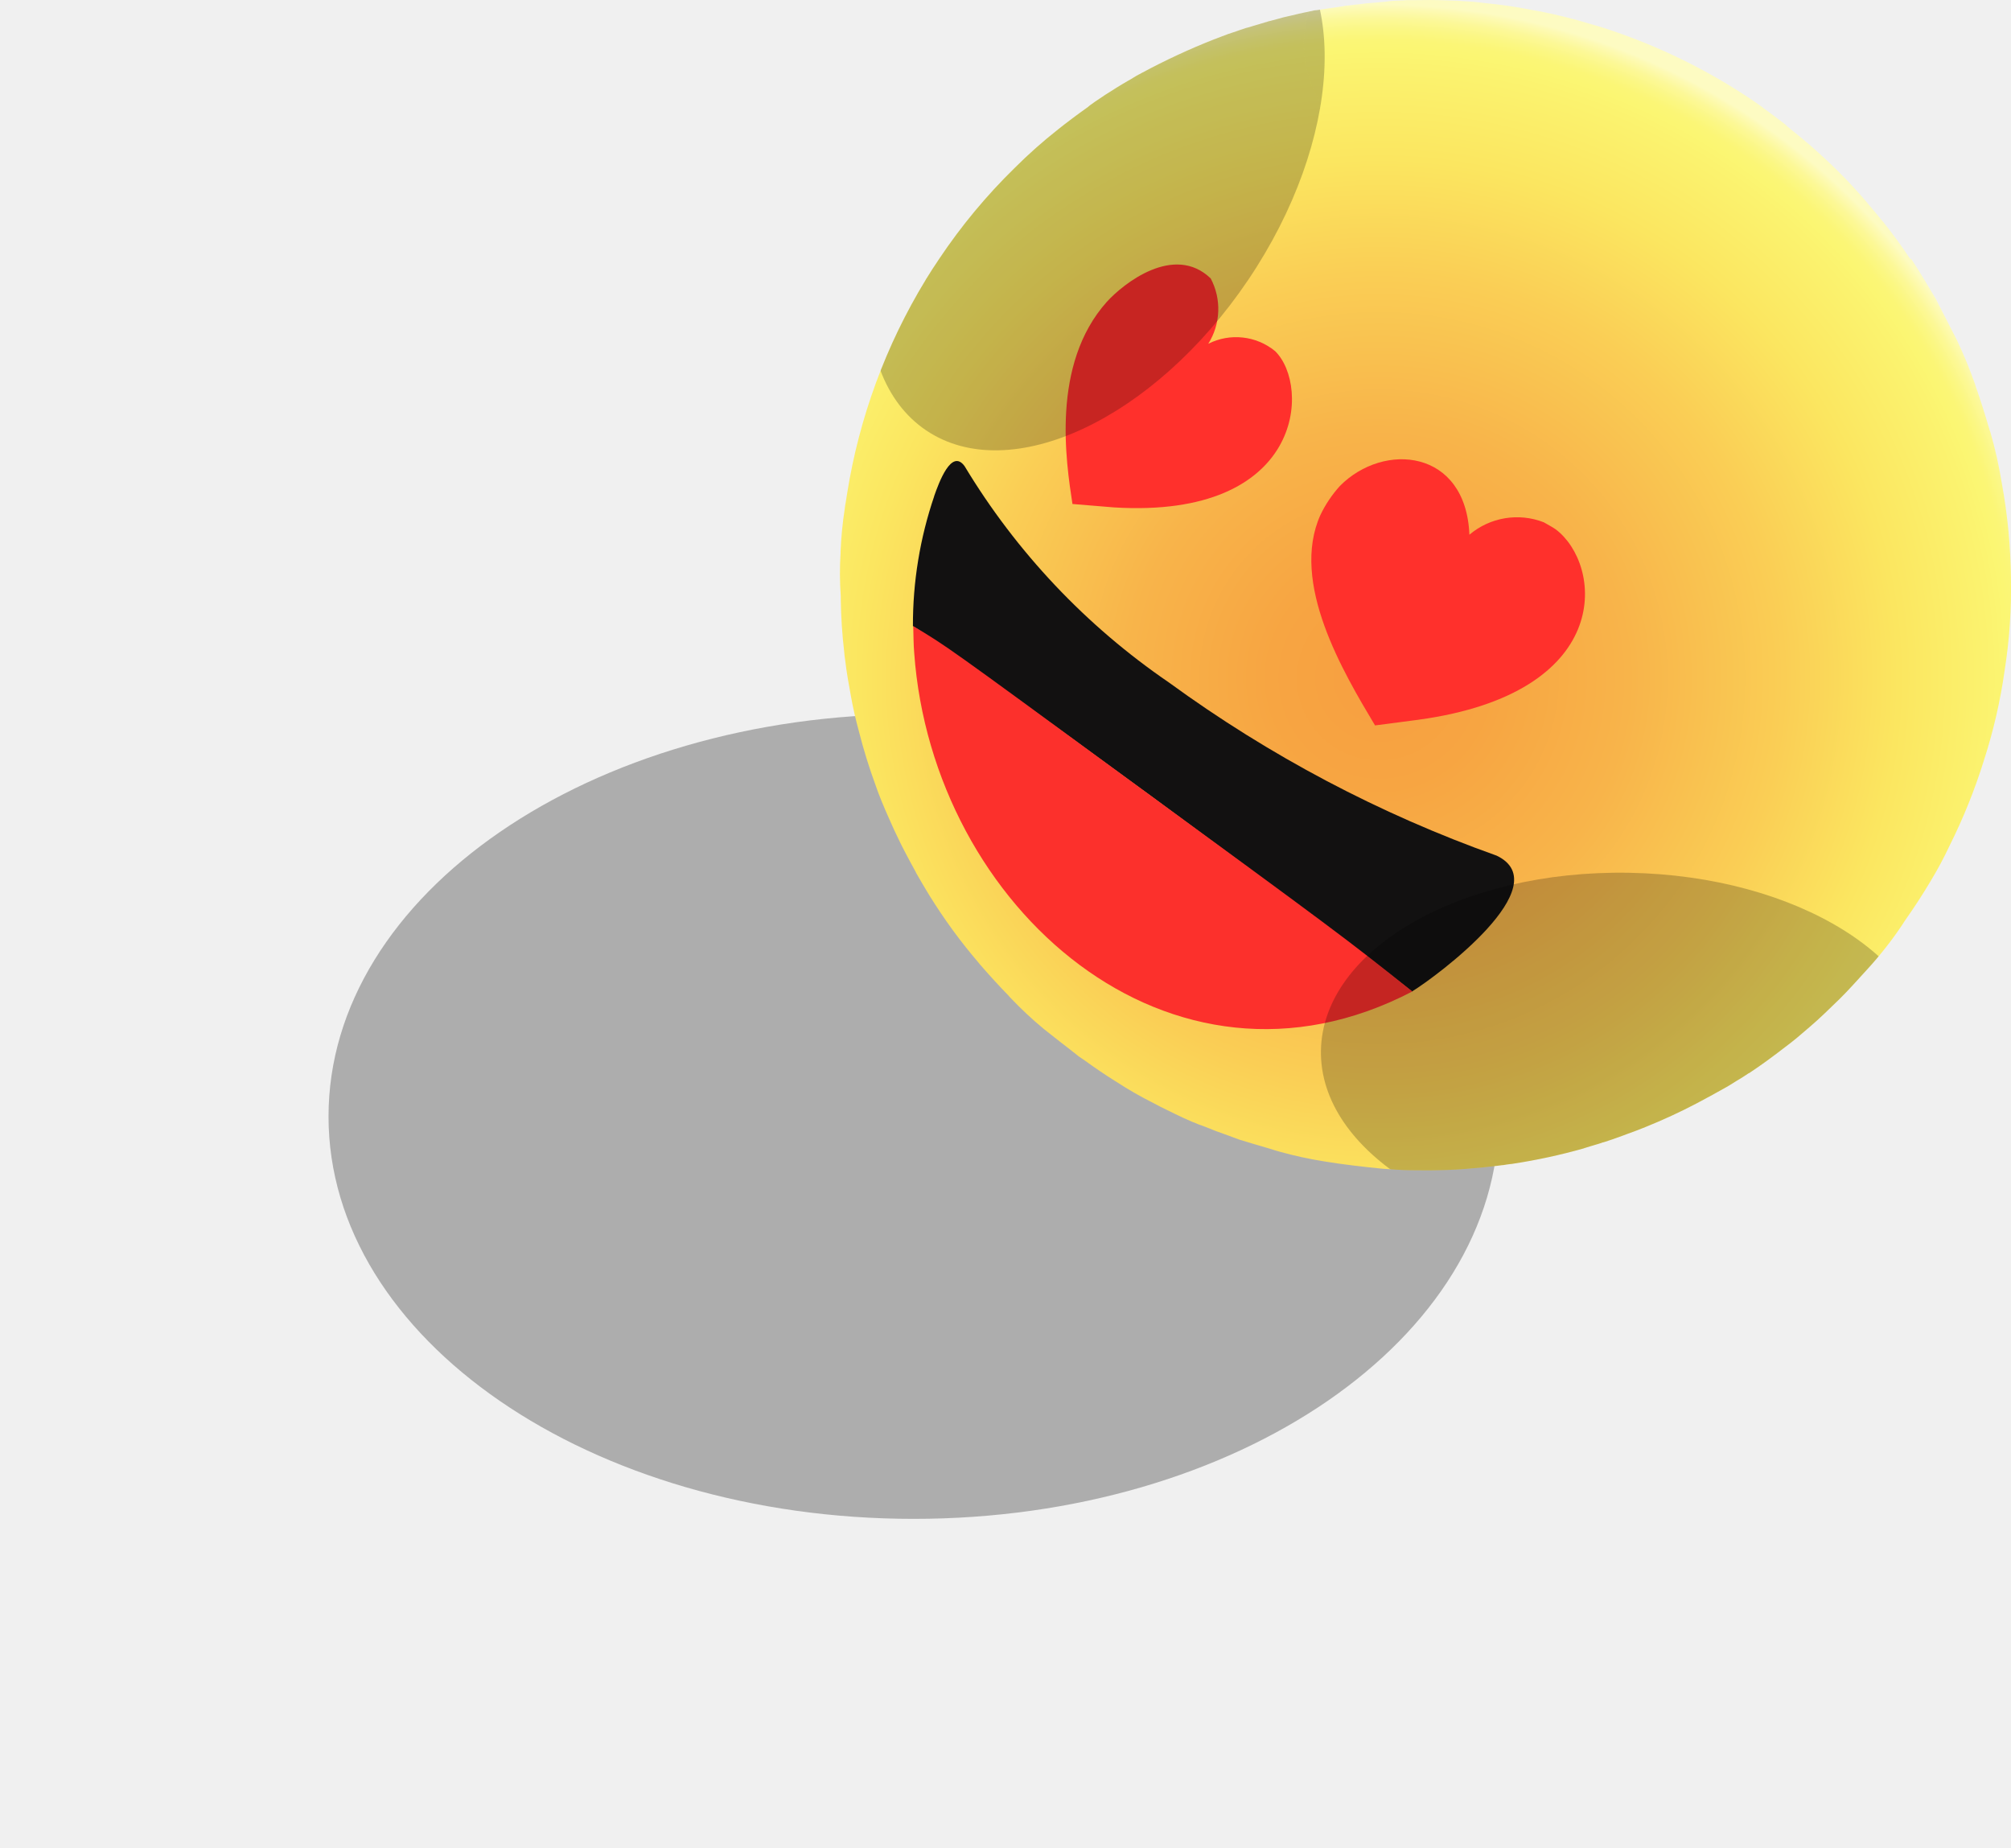
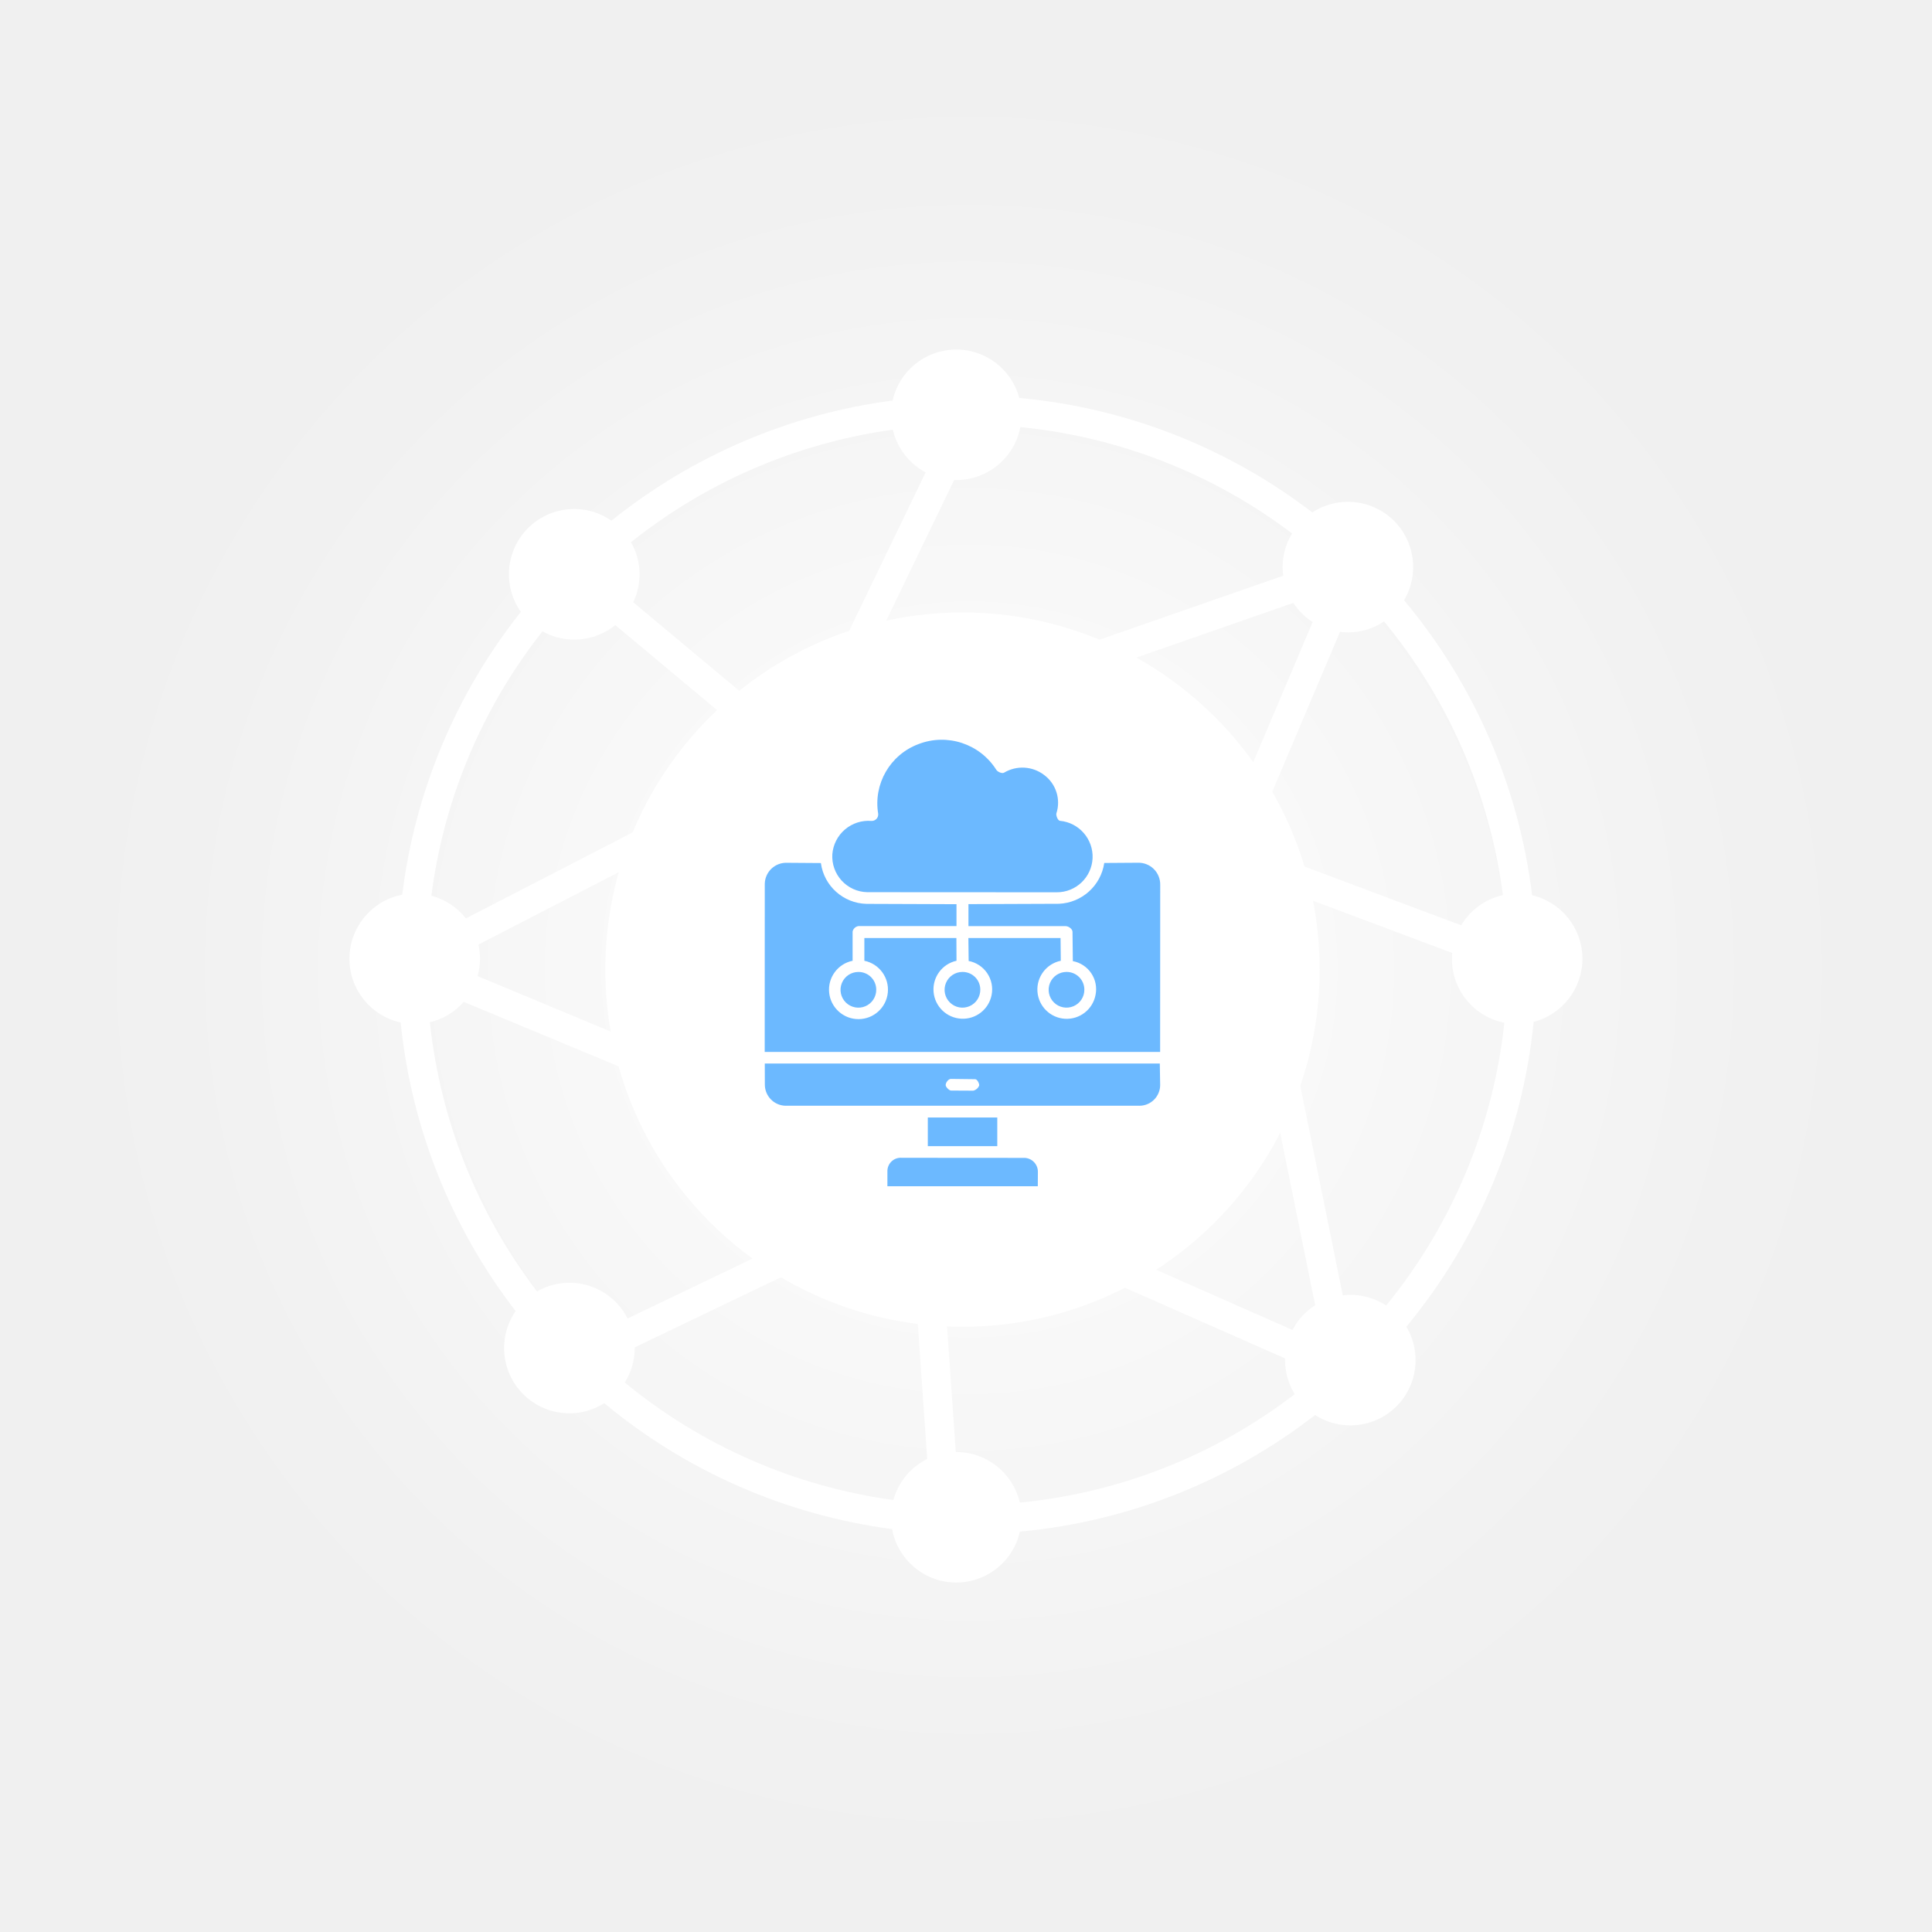
- <svg xmlns="http://www.w3.org/2000/svg" xmlns:xlink="http://www.w3.org/1999/xlink" width="82.478" height="75.758" viewBox="0 0 82.478 75.758">
+ <svg xmlns="http://www.w3.org/2000/svg" width="151.457" height="151.466" viewBox="0 0 151.457 151.466">
  <defs>
-     <radialGradient id="radial-gradient" cx="0.471" cy="0.58" r="0.575" gradientTransform="matrix(-0.999, -0.004, -0.004, 1, 0.933, 0.001)" gradientUnits="objectBoundingBox">
-       <stop offset="0" stop-color="#f79f40" />
-       <stop offset="0.163" stop-color="#f7a542" />
-       <stop offset="0.371" stop-color="#f8b44a" />
-       <stop offset="0.601" stop-color="#face55" />
-       <stop offset="0.771" stop-color="#fbe660" />
-       <stop offset="0.91" stop-color="#fbf36f" />
-       <stop offset="0.932" stop-color="#fbf672" />
-       <stop offset="0.947" stop-color="#fbf676" />
-       <stop offset="0.962" stop-color="#fbf783" />
-       <stop offset="0.978" stop-color="#fcf897" />
-       <stop offset="0.994" stop-color="#fdfab4" />
-       <stop offset="1" stop-color="#fdfbc2" />
+     <radialGradient id="radial-gradient" cx="0.5" cy="0.5" r="0.5" gradientUnits="objectBoundingBox">
+       <stop offset="0" stop-color="#fff" />
+       <stop offset="0.866" stop-color="#fff" stop-opacity="0.078" />
+       <stop offset="1" stop-color="#fff" stop-opacity="0" />
    </radialGradient>
    <clipPath id="clip-path">
-       <path id="Trazado_116496" data-name="Trazado 116496" d="M52.65,29.84v-.06c0-.11-.03-.77-.15-1.75-.01-.09-.02-.17-.03-.26-.02-.12-.04-.25-.06-.38a23.894,23.894,0,0,0-3.15-8.77c0-.01-.01-.01-.01-.02-.17-.29-.35-.57-.54-.85h0a23.353,23.353,0,0,0-3.06-3.74,20.449,20.449,0,0,0-1.77-1.6c-.39-.32-.78-.62-1.19-.91a.265.265,0,0,1-.06-.05l-.05-.04-.21-.15c-.26-.18-.55-.37-.86-.57h0c-.01-.01-.02-.01-.03-.02-.15-.09-.3-.19-.47-.28-.07-.04-.15-.09-.22-.13s-.12-.07-.19-.11a1.092,1.092,0,0,0-.15-.08,25.413,25.413,0,0,0-2.93-1.4c-.26-.11-.47-.18-.58-.23l-.18-.07-.18-.07c-.01,0-.02-.01-.03-.01l-.04-.01-.3-.1-.04-.01c-.01,0-.03-.01-.04-.01l-.2-.07a2.759,2.759,0,0,0-.27-.08l-.23-.07c-.04-.01-.09-.03-.13-.04-.01,0-.03-.01-.04-.01s-.03-.01-.05-.01a.636.636,0,0,1-.07-.02l-.26-.07-.22-.06c-.07-.02-.14-.03-.21-.05h-.01l-.13-.03-.25-.06-.18-.04a2.049,2.049,0,0,0-.24-.05c-.01,0-.03-.01-.04-.01-.06-.01-.12-.03-.18-.04l-.11-.02-.13-.03h-.02l-.04-.01c-.02,0-.05-.01-.07-.01a1.766,1.766,0,0,1-.2-.04.6.6,0,0,0-.12-.02h0a2.068,2.068,0,0,1-.22-.04l-.19-.03c-.03-.01-.07-.01-.11-.02a.985.985,0,0,0-.17-.02,1,1,0,0,0-.16-.02l-.27-.03-.25-.03c-.03,0-.05-.01-.08-.01h-.02a1.641,1.641,0,0,0-.23-.02l-.34-.03c-.08-.01-.16-.01-.23-.02-.09-.01-.17-.01-.26-.02s-.18-.01-.27-.02A.97.97,0,0,1,29.76,7h-.37c-.48-.01-.96-.01-1.45,0-.11,0-.21,0-.31.01s-.22.01-.32.02c-.07,0-.13.01-.19.01-.16.01-.31.02-.46.04-.05,0-.11.01-.16.01-.22.02-.43.04-.64.07-.1.01-.2.02-.3.04h-.01c-.02,0-.04.01-.06.01q-.24.03-.45.06c-.11.02-.23.04-.34.05-.26.04-.47.08-.61.11-.7.14-1.38.3-2.06.5-.41.11-.77.22-1.21.38a24.021,24.021,0,0,0-5.31,2.61h0c-.17.11-.33.22-.49.33a.265.265,0,0,0-.06.05c-.28.2-.56.4-.84.61a.423.423,0,0,1-.07.05l-.02.02-.02.02c-.01.01-.02.02-.03.02s-.02.01-.03.02c-.08.06-.15.12-.23.18-.15.12-.3.24-.44.36-.08.07-.16.13-.24.2-.16.14-.32.27-.46.4l-.02.02-.02.02c-.03.03-.07.06-.1.09-.75.69-1.21,1.19-1.24,1.22-.23.25-.46.51-.69.77-.16.19-.33.38-.5.59-.01.01-.02.03-.04.04l-.03.03c-.34.42-.69.89-1.08,1.46l-.01.01-.01.01c-.01.01-.01.02-.02.02-.18.26-.36.55-.54.86-.16.26-.32.52-.46.75l-.46.88c-.15.29-.29.56-.42.82a16.758,16.758,0,0,0-.76,1.82h0v.01c-.22.6-.42,1.23-.6,1.84l-.01.02a.037.037,0,0,1-.01.03,17.968,17.968,0,0,0-.5,2.13,23.506,23.506,0,0,0-.17,7.66,22.794,22.794,0,0,0,.82,3.68,23.944,23.944,0,0,0,1.38,3.51,15.311,15.311,0,0,0,.75,1.42c.32.56.68,1.11,1.06,1.66.04.07.09.13.13.2a16,16,0,0,0,1.39,1.8c.34.37.78.88,1.14,1.24s.83.82,1.22,1.15h0c.42.37.6.53.99.83q.72.585,1.47,1.08h.01c.16.11.32.22.49.32.19.12.38.24.55.34.09.05.22.13.36.21a.573.573,0,0,1,.07.04c.15.09.33.18.52.29.04.02.09.05.13.07a22.789,22.789,0,0,0,2.12,1c.18.07.42.17.7.28l.24.09.42.15.3.1.11.03c.01,0,.01,0,.02.01l.16.05a2.759,2.759,0,0,0,.27.08l.26.08c.01,0,.02,0,.02.01a22.1,22.1,0,0,0,2.96.66l.09.01c.08.01.17.03.27.04h.03l.23.03.53.06c.24.03.56.05.79.07s.49.03.74.04h.02c.13.01.25.01.37.01.33.01.77,0,1.1.01s.79-.03,1.13-.05c.72-.06,1.68-.17,2.39-.28a18.747,18.747,0,0,0,1.84-.38c.14-.04.28-.08.43-.12.43-.12.87-.25,1.24-.36l.43-.16c.35-.12.69-.25,1.03-.38l.17-.06c.4-.15.89-.38,1.32-.59.19-.09.37-.18.55-.28a15.71,15.71,0,0,0,1.56-.88c.02-.01.03-.02.05-.03.41-.26.82-.52,1.22-.81.09-.06.18-.12.26-.17l.44-.34c.12-.09.23-.18.35-.27l.66-.52a14.289,14.289,0,0,0,1.37-1.26l.03-.03.07-.07c.35-.35.74-.77,1.2-1.29a.138.138,0,0,0,.03-.04h0a20.958,20.958,0,0,0,2.02-2.71c.01-.01.01-.02.02-.03.19-.3.38-.61.57-.95v-.01h0c.08-.14.16-.29.24-.44.11-.2.22-.41.31-.59l.09-.18c.16-.32.31-.65.47-.99.21-.47.41-.94.56-1.36h0c.26-.7.5-1.44.71-2.23.13-.48.25-.96.33-1.41.1-.48.18-.98.25-1.5.02-.12.03-.23.05-.34.08-.69.14-1.41.16-2.14v-.13C52.68,31.04,52.68,30.45,52.65,29.84Z" transform="translate(-4.654 -6.992)" />
+       <rect id="Rectángulo_454829" data-name="Rectángulo 454829" width="96.667" height="96.667" fill="none" />
    </clipPath>
-     <linearGradient id="linear-gradient" x1="-0.166" y1="-323.933" x2="-1.166" y2="-323.933" gradientUnits="objectBoundingBox">
-       <stop offset="0" stop-color="#19b79c" />
-       <stop offset="0.405" stop-color="#1dbb9e" />
-       <stop offset="0.825" stop-color="#2ac8a3" />
-       <stop offset="0.997" stop-color="#31cfa6" />
-     </linearGradient>
-     <linearGradient id="linear-gradient-2" x1="-2.106" y1="-363.238" x2="-3.08" y2="-363.238" xlink:href="#linear-gradient" />
    <clipPath id="clip-path-2">
-       <path id="Trazado_116504" data-name="Trazado 116504" d="M4.652,29.65v-.06a15.757,15.757,0,0,1,.17-1.74,2.335,2.335,0,0,1,.04-.26c.02-.12.04-.25.06-.38a24.088,24.088,0,0,1,3.22-8.75c0-.01.01-.01.01-.02.18-.29.36-.57.55-.85h0a23.39,23.39,0,0,1,3.09-3.72,20.134,20.134,0,0,1,1.78-1.58q.585-.465,1.2-.9a.265.265,0,0,0,.06-.05l.05-.04.21-.15c.26-.18.55-.37.86-.56h0c.01-.01.02-.01.03-.02.15-.09.31-.19.47-.28a2.53,2.53,0,0,0,.22-.13c.06-.04.12-.07.19-.11.05-.03.1-.05.15-.08a27.308,27.308,0,0,1,2.95-1.37c.26-.1.47-.18.58-.22l.18-.06.18-.06c.01,0,.02-.01.03-.01l.05-.02.3-.1.04-.01c.01,0,.03-.01.04-.01l.2-.06c.08-.02.19-.06.27-.08l.23-.07a.647.647,0,0,0,.13-.04c.01,0,.03-.01.04-.01s.03-.01.05-.01a.637.637,0,0,0,.07-.02l.26-.07.22-.06c.07-.02.14-.03.21-.05h.01l.13-.03c.08-.02.18-.04.25-.06l.18-.04c.08-.02.16-.03.24-.05.01,0,.03-.01.04-.01a1.163,1.163,0,0,0,.18-.04l.11-.01.13-.02h.02l.04-.01c.02,0,.05-.01.07-.01l.2-.03c.04-.01.09-.01.13-.02h0l.22-.03.19-.03a.516.516,0,0,0,.11-.02.985.985,0,0,1,.17-.02c.06-.01.11-.01.16-.02l.27-.03.25-.03c.03,0,.05-.01.08-.01h.02c.07-.01.15-.01.23-.02l.34-.03c.08-.01.16-.01.23-.02a1.569,1.569,0,0,1,.24-.03,2.437,2.437,0,0,1,.27-.01.86.86,0,0,1,.16-.01l.15-.01h.24c.49-.01.97-.01,1.45.01.11,0,.21.01.31.01s.22.01.32.02c.07,0,.13.01.19.01.16.01.31.02.46.04.05.01.11.01.16.02.22.02.43.05.64.07.1.01.2.03.3.04h.01c.02,0,.04.01.06.01.16.02.31.05.45.07l.34.06c.26.05.47.09.6.11.69.14,1.38.31,2.06.52.41.11.76.23,1.21.39a24.178,24.178,0,0,1,5.28,2.65h0c.16.11.33.22.49.34a.265.265,0,0,1,.06.05c.28.2.56.41.83.62a.424.424,0,0,0,.07.05l.02.02.02.02.03.03c.01.01.02.01.02.02.08.06.15.12.22.18.15.12.3.24.44.36.08.07.16.14.24.2.16.14.31.28.46.41l.02.02.02.02c.03.03.07.06.1.09.75.69,1.2,1.2,1.23,1.23.23.25.46.51.68.78.16.19.32.38.49.59.01.01.02.03.04.04l.02.03c.33.42.69.89,1.07,1.47l.04.01.01.01c.01.01.01.02.02.02.17.26.36.56.54.86.16.26.31.53.45.75l.45.88c.15.29.29.56.42.82a18.431,18.431,0,0,1,.75,1.83h0v.01c.21.6.41,1.23.59,1.85l.01.02a.037.037,0,0,0,.01.03,17.59,17.59,0,0,1,.48,2.14,22.71,22.71,0,0,1,.37,3.87,21.465,21.465,0,0,1-.26,3.8,21.96,21.96,0,0,1-.85,3.68,23.286,23.286,0,0,1-1.41,3.5,15.244,15.244,0,0,1-.76,1.42c-.33.56-.69,1.11-1.07,1.65-.04.07-.09.13-.13.2a15.2,15.2,0,0,1-1.41,1.79c-.34.37-.79.88-1.15,1.23s-.84.82-1.22,1.14h0c-.43.37-.6.52-1,.82-.49.38-.98.74-1.48,1.07H41.9c-.16.11-.32.21-.49.31-.19.12-.38.24-.55.33-.09.05-.22.12-.36.2a.574.574,0,0,0-.07.04c-.15.08-.33.18-.52.28-.04.02-.09.05-.13.07a23.108,23.108,0,0,1-2.12.98c-.18.07-.42.17-.71.27l-.24.09-.42.15-.3.1-.11.03c-.01,0-.01,0-.02.01l-.16.05c-.08.02-.19.06-.27.08l-.26.08c-.01,0-.02,0-.02.01a23.962,23.962,0,0,1-2.96.64l-.09.01c-.08.01-.17.02-.27.04H31.8l-.23.03-.53.06c-.24.02-.56.05-.79.07s-.49.03-.74.04h-.02c-.13,0-.25.01-.37.01-.33.01-.77,0-1.1,0s-.79-.04-1.13-.06c-.72-.07-1.68-.18-2.39-.3a16.281,16.281,0,0,1-1.84-.4c-.14-.04-.28-.08-.43-.13-.43-.12-.87-.26-1.24-.37l-.43-.16c-.35-.12-.69-.25-1.03-.39l-.17-.06c-.4-.15-.88-.38-1.32-.6-.19-.09-.37-.18-.55-.28a15.612,15.612,0,0,1-1.55-.89.219.219,0,0,0-.05-.03c-.41-.26-.81-.53-1.21-.82-.09-.06-.17-.12-.25-.17L14,49.97c-.12-.09-.23-.18-.35-.27l-.66-.52a15.233,15.233,0,0,1-1.36-1.27l-.03-.03-.06-.07c-.34-.35-.74-.78-1.19-1.3a.138.138,0,0,1-.03-.04h0a21.889,21.889,0,0,1-2-2.73c-.01-.01-.01-.02-.02-.03-.18-.3-.37-.61-.56-.95v-.01h0c-.08-.14-.16-.29-.24-.44-.11-.21-.22-.41-.31-.59l-.09-.18c-.16-.32-.31-.65-.46-.99-.21-.47-.41-.95-.55-1.36h0a22.441,22.441,0,0,1-.69-2.23c-.13-.48-.24-.96-.32-1.41-.09-.49-.18-.98-.24-1.5-.02-.12-.03-.23-.04-.34a21.166,21.166,0,0,1-.14-2.14v-.13A13.347,13.347,0,0,1,4.652,29.65Z" transform="translate(-4.627 -6.983)" fill="url(#radial-gradient)" />
+       <rect id="Rectángulo_454808" data-name="Rectángulo 454808" width="151.457" height="151.466" fill="none" />
+     </clipPath>
+     <clipPath id="clip-path-3">
+       <rect id="Rectángulo_461875" data-name="Rectángulo 461875" width="31.01" height="35" fill="#6cb9ff" />
    </clipPath>
  </defs>
-   <g id="Grupo_157926" data-name="Grupo 157926" transform="translate(13.474)">
-     <ellipse id="Elipse_4737" data-name="Elipse 4737" cx="24" cy="16.5" rx="24" ry="16.5" transform="translate(0 29.284)" fill="#0b0b0b" opacity="0.292" style="mix-blend-mode: multiply;isolation: isolate" />
-     <path id="Trazado_116493" data-name="Trazado 116493" d="M4.652,29.65v-.06a15.757,15.757,0,0,1,.17-1.74,2.335,2.335,0,0,1,.04-.26c.02-.12.04-.25.06-.38a24.088,24.088,0,0,1,3.22-8.75c0-.01.01-.01.01-.02.18-.29.36-.57.55-.85h0a23.39,23.39,0,0,1,3.09-3.72,20.134,20.134,0,0,1,1.78-1.58q.585-.465,1.2-.9a.265.265,0,0,0,.06-.05l.05-.04.21-.15c.26-.18.55-.37.86-.56h0c.01-.01.02-.01.03-.02.15-.09.31-.19.47-.28a2.53,2.53,0,0,0,.22-.13c.06-.04.12-.07.19-.11.05-.03.1-.05.15-.08a27.308,27.308,0,0,1,2.95-1.37c.26-.1.47-.18.58-.22l.18-.06.18-.06c.01,0,.02-.01.03-.01l.05-.02.3-.1.04-.01c.01,0,.03-.01.04-.01l.2-.06c.08-.02.19-.06.27-.08l.23-.07a.647.647,0,0,0,.13-.04c.01,0,.03-.01.04-.01s.03-.01.05-.01a.637.637,0,0,0,.07-.02l.26-.07.22-.06c.07-.02.14-.03.21-.05h.01l.13-.03c.08-.02.18-.04.25-.06l.18-.04c.08-.02.16-.03.24-.05.01,0,.03-.01.04-.01a1.163,1.163,0,0,0,.18-.04l.11-.01.13-.02h.02l.04-.01c.02,0,.05-.01.07-.01l.2-.03c.04-.01.09-.01.13-.02h0l.22-.03.19-.03a.516.516,0,0,0,.11-.02.985.985,0,0,1,.17-.02c.06-.01.11-.01.16-.02l.27-.03.25-.03c.03,0,.05-.01.08-.01h.02c.07-.01.15-.01.23-.02l.34-.03c.08-.01.16-.01.23-.02a1.569,1.569,0,0,1,.24-.03,2.437,2.437,0,0,1,.27-.01.86.86,0,0,1,.16-.01l.15-.01h.24c.49-.01.97-.01,1.45.01.11,0,.21.01.31.01s.22.01.32.02c.07,0,.13.01.19.01.16.01.31.02.46.04.05.01.11.01.16.02.22.02.43.05.64.07.1.01.2.03.3.04h.01c.02,0,.04.01.06.01.16.02.31.05.45.07l.34.06c.26.05.47.09.6.11.69.14,1.38.31,2.06.52.41.11.76.23,1.21.39a24.178,24.178,0,0,1,5.28,2.65h0c.16.11.33.22.49.34a.265.265,0,0,1,.06.05c.28.2.56.41.83.62a.424.424,0,0,0,.07.05l.02.02.02.02.03.03c.01.01.02.01.02.02.08.06.15.12.22.18.15.12.3.24.44.36.08.07.16.14.24.2.16.14.31.28.46.41l.02.02.02.02c.03.03.07.06.1.09.75.69,1.2,1.2,1.23,1.23.23.25.46.51.68.78.16.19.32.38.49.59.01.01.02.03.04.04l.02.03c.33.42.69.89,1.07,1.47l.04.01.01.01c.01.01.01.02.02.02.17.26.36.56.54.86.16.26.31.53.45.75l.45.88c.15.29.29.56.42.82a18.431,18.431,0,0,1,.75,1.83h0v.01c.21.6.41,1.23.59,1.85l.01.02a.037.037,0,0,0,.01.03,17.59,17.59,0,0,1,.48,2.14,22.71,22.71,0,0,1,.37,3.87,21.465,21.465,0,0,1-.26,3.8,21.96,21.96,0,0,1-.85,3.68,23.286,23.286,0,0,1-1.41,3.5,15.244,15.244,0,0,1-.76,1.42c-.33.56-.69,1.11-1.07,1.65-.04.07-.09.13-.13.2a15.2,15.2,0,0,1-1.41,1.79c-.34.37-.79.88-1.15,1.23s-.84.82-1.22,1.14h0c-.43.37-.6.52-1,.82-.49.38-.98.74-1.48,1.07H41.9c-.16.11-.32.21-.49.31-.19.12-.38.24-.55.33-.09.05-.22.12-.36.2a.574.574,0,0,0-.07.04c-.15.08-.33.18-.52.28-.04.02-.09.05-.13.07a23.108,23.108,0,0,1-2.12.98c-.18.07-.42.17-.71.27l-.24.09-.42.15-.3.1-.11.03c-.01,0-.01,0-.02.01l-.16.05c-.08.02-.19.06-.27.08l-.26.08c-.01,0-.02,0-.02.01a23.962,23.962,0,0,1-2.96.64l-.09.01c-.08.01-.17.02-.27.04H31.8l-.23.03-.53.06c-.24.02-.56.05-.79.07s-.49.03-.74.04h-.02c-.13,0-.25.01-.37.01-.33.01-.77,0-1.1,0s-.79-.04-1.13-.06c-.72-.07-1.68-.18-2.39-.3a16.281,16.281,0,0,1-1.84-.4c-.14-.04-.28-.08-.43-.13-.43-.12-.87-.26-1.24-.37l-.43-.16c-.35-.12-.69-.25-1.03-.39l-.17-.06c-.4-.15-.88-.38-1.32-.6-.19-.09-.37-.18-.55-.28a15.612,15.612,0,0,1-1.55-.89.219.219,0,0,0-.05-.03c-.41-.26-.81-.53-1.21-.82-.09-.06-.17-.12-.25-.17L14,49.97c-.12-.09-.23-.18-.35-.27l-.66-.52a15.233,15.233,0,0,1-1.36-1.27l-.03-.03-.06-.07c-.34-.35-.74-.78-1.19-1.3a.138.138,0,0,1-.03-.04h0a21.889,21.889,0,0,1-2-2.73c-.01-.01-.01-.02-.02-.03-.18-.3-.37-.61-.56-.95v-.01h0c-.08-.14-.16-.29-.24-.44-.11-.21-.22-.41-.31-.59l-.09-.18c-.16-.32-.31-.65-.46-.99-.21-.47-.41-.95-.55-1.36h0a22.441,22.441,0,0,1-.69-2.23c-.13-.48-.24-.96-.32-1.41-.09-.49-.18-.98-.24-1.5-.02-.12-.03-.23-.04-.34a21.166,21.166,0,0,1-.14-2.14v-.13A13.347,13.347,0,0,1,4.652,29.65Z" transform="translate(16.349 -6.983)" fill="url(#radial-gradient)" />
-     <g id="Grupo_86225" data-name="Grupo 86225" transform="translate(20.955 0.009)" clip-path="url(#clip-path)">
-       <path id="Trazado_116494" data-name="Trazado 116494" d="M50.67,21.64a4.37,4.37,0,0,1,.18-.46C50.8,21.33,50.74,21.48,50.67,21.64Z" transform="translate(-48.844 -6.992)" fill="url(#linear-gradient)" />
-       <path id="Trazado_116495" data-name="Trazado 116495" d="M4.7,34.92c.03-.14.05-.28.08-.41C4.75,34.65,4.73,34.79,4.7,34.92Z" transform="translate(43.196 -6.992)" fill="url(#linear-gradient-2)" />
-     </g>
-     <path id="Trazado_116497" data-name="Trazado 116497" d="M25.873,27.33A16.375,16.375,0,0,0,25,32.66c2.26,1.39,16.97,12.2,20.47,14.98,1.03-.63,6.02-4.35,3.47-5.57a52.925,52.925,0,0,1-13.44-7.1,28.664,28.664,0,0,1-8.38-8.87c-.54-.75-1.06.69-1.25,1.23" transform="translate(-1.032 -6.983)" fill="#121111" />
-     <path id="Trazado_116499" data-name="Trazado 116499" d="M29.22,33.76c.75,10.43,10.52,19.05,20.43,13.88-2.65-2.12-3.33-2.62-11.66-8.71-7.45-5.46-7.45-5.46-8.81-6.27.01.33.01.77.04,1.1" transform="translate(-5.199 -6.983)" fill="#fc302c" />
-     <g id="Grupo_86231" data-name="Grupo 86231" transform="translate(40.307 18.833)">
-       <path id="Trazado_116501" data-name="Trazado 116501" d="M22.473,28.1c-1.25,2.78.93,6.44,2.24,8.63.65-.09,1.52-.19,2.17-.29,7.67-1.22,7.14-6.32,5.24-7.75-.14-.1-.34-.2-.49-.29a3.024,3.024,0,0,0-3.05.51c-.14-3.51-3.51-3.82-5.31-2a4.969,4.969,0,0,0-.8,1.19" transform="translate(-22.099 -25.816)" fill="#ff302c" />
-     </g>
-     <g id="Grupo_86232" data-name="Grupo 86232" transform="translate(30.232 10.846)">
-       <path id="Trazado_116503" data-name="Trazado 116503" d="M35.806,19.36c-2.3,2.57-1.67,6.58-1.41,8.29.51.04,1.19.1,1.7.14,7.78.48,8.08-4.98,6.61-6.41a2.529,2.529,0,0,0-2.74-.3,2.679,2.679,0,0,0,.1-2.68c-1.5-1.44-3.58.21-4.26.96" transform="translate(-34.117 -17.829)" fill="#ff302c" />
-     </g>
-     <g id="Enmascarar_grupo_59" data-name="Enmascarar grupo 59" transform="translate(20.976 0)" clip-path="url(#clip-path-2)">
-       <g id="Grupo_86233" data-name="Grupo 86233" transform="translate(-2.683 -7.272)" opacity="0.561" style="mix-blend-mode: multiply;isolation: isolate">
-         <g id="Grupo_86230" data-name="Grupo 86230" transform="translate(0)">
-           <ellipse id="Elipse_4734" data-name="Elipse 4734" cx="12.5" cy="7.5" rx="12.5" ry="7.5" transform="translate(21.707 1.557)" fill="#fff" opacity="0.743" />
-           <ellipse id="Elipse_4735" data-name="Elipse 4735" cx="12.5" cy="7.5" rx="12.5" ry="7.5" transform="translate(26.415 8.388) rotate(124)" opacity="0.387" />
-           <ellipse id="Elipse_4736" data-name="Elipse 4736" cx="12.5" cy="7.5" rx="12.5" ry="7.5" transform="matrix(-1, -0.017, 0.017, -1, 47.282, 58.274)" opacity="0.387" />
+   <g id="Grupo_1212223" data-name="Grupo 1212223" transform="translate(13073 12011)">
+     <circle id="Elipse_13694" data-name="Elipse 13694" cx="71" cy="71" r="71" transform="translate(-13068 -12006)" fill="url(#radial-gradient)" />
+     <g id="Grupo_1184530" data-name="Grupo 1184530" transform="translate(-14255.376 -12499.983)">
+       <g id="Grupo_1177593" data-name="Grupo 1177593" transform="translate(297.438 346.529)">
+         <g id="Grupo_1177591" data-name="Grupo 1177591">
+           <g id="Grupo_1177589" data-name="Grupo 1177589" transform="translate(912.333 169.854)">
+             <g id="Grupo_1177587" data-name="Grupo 1177587" transform="translate(0 0)" clip-path="url(#clip-path)">
+               <path id="Trazado_997422" data-name="Trazado 997422" d="M92.72,42.786A44.443,44.443,0,0,0,82.681,19.659a5.111,5.111,0,0,0-7.192-6.886A44.377,44.377,0,0,0,52.514,3.8a5.112,5.112,0,0,0-9.929.2A44.438,44.438,0,0,0,20.54,13.422a5.114,5.114,0,0,0-7.1,7.146,44.4,44.4,0,0,0-9.3,22.175,5.116,5.116,0,0,0-.122,10.019,44.388,44.388,0,0,0,9.011,22.624,5.113,5.113,0,0,0,6.947,7.22,44.435,44.435,0,0,0,22.568,9.871,5.114,5.114,0,0,0,10.019.2,44.4,44.4,0,0,0,23.144-9.143,5.112,5.112,0,0,0,7.156-6.921,44.454,44.454,0,0,0,9.978-23.9,5.114,5.114,0,0,0-.12-9.927M78.281,22.177a5.085,5.085,0,0,0,2.832-.857,42.2,42.2,0,0,1,9.314,21.453,5.121,5.121,0,0,0-3.268,2.367l-13.07-4.9c.01-.143.02-.288.02-.436a5.114,5.114,0,0,0-2.166-4.179l5.717-13.488a5.54,5.54,0,0,0,.62.041m-2.763-.814-5.681,13.4A5.061,5.061,0,0,0,64.2,38.015L40.559,32.568a4.975,4.975,0,0,0-.107-1.018L74,19.866a5.13,5.13,0,0,0,1.513,1.5M47.575,10.235A5.118,5.118,0,0,0,52.6,6.085a42.135,42.135,0,0,1,21.3,8.332,5.089,5.089,0,0,0-.74,2.643,5.372,5.372,0,0,0,.048.676L39.49,29.476a5.133,5.133,0,0,0-.926-.926l8.845-18.323c.056,0,.11.008.166.008M42.6,6.286a5.119,5.119,0,0,0,2.574,3.35L36.5,27.594a5.132,5.132,0,0,0-1.056-.11,5.08,5.08,0,0,0-2.916.916L22.249,19.815a5.087,5.087,0,0,0-.173-4.709A42.168,42.168,0,0,1,42.6,6.286M10.11,46.654,31.369,35.689A5.1,5.1,0,0,0,35.4,37.717l7.286,23.29a5.2,5.2,0,0,0-1.128,1.248L10.047,49.123a5.083,5.083,0,0,0,.189-1.357,5.143,5.143,0,0,0-.125-1.112m5.021-24.56a5.114,5.114,0,0,0,5.712-.487l10.149,8.475a5.1,5.1,0,0,0-.564,3.536L9.133,44.6a5.116,5.116,0,0,0-2.709-1.776,42.149,42.149,0,0,1,8.707-20.728m2.117,51.07a5.1,5.1,0,0,0-2.541.679,42.112,42.112,0,0,1-8.4-21.1,5.122,5.122,0,0,0,2.656-1.6L40.791,64.4a5.487,5.487,0,0,0-.041.615,5.117,5.117,0,0,0,.306,1.73L21.808,75.964a5.117,5.117,0,0,0-4.559-2.8M42.643,90.2a42.21,42.21,0,0,1-21.057-9.212,5.064,5.064,0,0,0,.781-2.7l0-.059,19.93-9.552a5.118,5.118,0,0,0,1.806,1.14l1.194,17.162A5.117,5.117,0,0,0,42.643,90.2m2.12-30.178-7.131-22.8a5.125,5.125,0,0,0,2.431-2.431L63.9,40.278a5.087,5.087,0,0,0,.814,2.327L48.365,60.547a5.054,5.054,0,0,0-3.6-.528M52.557,90.4a5.116,5.116,0,0,0-4.982-3.965l-.038,0L46.4,70.1a5.108,5.108,0,0,0,3.128-1.518L73.359,79.1c0,.046-.008.087-.008.133a5.092,5.092,0,0,0,.758,2.669,42.132,42.132,0,0,1-21.552,8.5M73.933,76.865,50.723,66.624a5.087,5.087,0,0,0-.671-4.551l16.3-17.891a5.087,5.087,0,0,0,2.64.74,5.635,5.635,0,0,0,.628-.041l6.092,30.043a5.106,5.106,0,0,0-1.778,1.941m7.342-1.913a5.087,5.087,0,0,0-3.4-.8L71.78,44.092a5.138,5.138,0,0,0,1.612-1.684l13.062,4.9a4.535,4.535,0,0,0-.023.459,5.116,5.116,0,0,0,4.113,5.016,42.167,42.167,0,0,1-9.268,22.17" transform="translate(0 0.001)" fill="#fff" />
+             </g>
+           </g>
+         </g>
+       </g>
+       <circle id="Elipse_13615" data-name="Elipse 13615" cx="28" cy="28" r="28" transform="translate(1229.833 537)" fill="#fff" />
+       <g id="Grupo_1212227" data-name="Grupo 1212227" transform="translate(1242.328 546.984)">
+         <g id="Grupo_1212226" data-name="Grupo 1212226" clip-path="url(#clip-path-3)">
+           <path id="Trazado_1277297" data-name="Trazado 1277297" d="M23.194,91.935l.019,1.782A2.3,2.3,0,1,0,25.936,96.4a2.24,2.24,0,0,0-1.779-2.655l-.026-2.295c0-.22-.3-.447-.543-.447l-7.615,0,0-1.725,7.092-.027a3.754,3.754,0,0,0,3.555-3.2l2.648-.018a1.7,1.7,0,0,1,1.739,1.725L31,100.866H0L.005,87.68a1.682,1.682,0,0,1,1.766-1.642l2.633.019a3.7,3.7,0,0,0,3.578,3.2l7.054.026V91L7.345,91a.552.552,0,0,0-.454.426l0,2.292a2.311,2.311,0,1,0,.922,0l0-1.784h7.215l.009,1.783A2.3,2.3,0,1,0,17.789,96.4a2.268,2.268,0,0,0-1.8-2.666l-.021-1.8Z" transform="translate(0 -76.396)" fill="#6cb9ff" />
+           <path id="Trazado_1277298" data-name="Trazado 1277298" d="M64.482,6.348a2.829,2.829,0,0,1,2.562,2.935,2.8,2.8,0,0,1-2.811,2.669L49.37,11.944a2.8,2.8,0,0,1-2.729-2.977,2.842,2.842,0,0,1,3.067-2.609.507.507,0,0,0,.527-.565A4.962,4.962,0,0,1,53.387.338,5.059,5.059,0,0,1,59.5,2.357c.1.156.449.307.6.22a2.805,2.805,0,0,1,3.145.178,2.706,2.706,0,0,1,.963,3.006c-.047.146.1.563.272.586" transform="translate(-41.339 0.001)" fill="#6cb9ff" />
+           <path id="Trazado_1277299" data-name="Trazado 1277299" d="M29.441,229.761H1.644a1.66,1.66,0,0,1-1.588-1.63l-.005-1.678H31.02l.028,1.693a1.63,1.63,0,0,1-1.607,1.616m-13.047-1.182a.667.667,0,0,0,.464-.4c.031-.132-.146-.5-.308-.5l-1.908-.023c-.212,0-.427.326-.408.5.016.143.263.413.429.414Z" transform="translate(-0.045 -201.073)" fill="#6cb9ff" />
+           <path id="Trazado_1277300" data-name="Trazado 1277300" d="M96.484,294.624H84.693V293.4a1.045,1.045,0,0,1,1.136-1.006l9.643.007a1.086,1.086,0,0,1,1.019,1.094Z" transform="translate(-75.074 -259.624)" fill="#6cb9ff" />
+           <rect id="Rectángulo_461874" data-name="Rectángulo 461874" width="5.446" height="2.246" transform="translate(12.787 29.61)" fill="#6cb9ff" />
+           <path id="Trazado_1277301" data-name="Trazado 1277301" d="M198.84,163.746a1.4,1.4,0,1,1-1.4-1.38,1.389,1.389,0,0,1,1.4,1.38" transform="translate(-173.78 -144.169)" fill="#6cb9ff" />
+           <path id="Trazado_1277302" data-name="Trazado 1277302" d="M55.206,163.766a1.4,1.4,0,1,1-1.4-1.378,1.387,1.387,0,0,1,1.4,1.378" transform="translate(-46.462 -144.189)" fill="#6cb9ff" />
+           <path id="Trazado_1277303" data-name="Trazado 1277303" d="M127.057,163.758a1.4,1.4,0,1,1-1.4-1.377,1.386,1.386,0,0,1,1.4,1.377" transform="translate(-110.155 -144.183)" fill="#6cb9ff" />
        </g>
      </g>
    </g>
  </g>
</svg>
